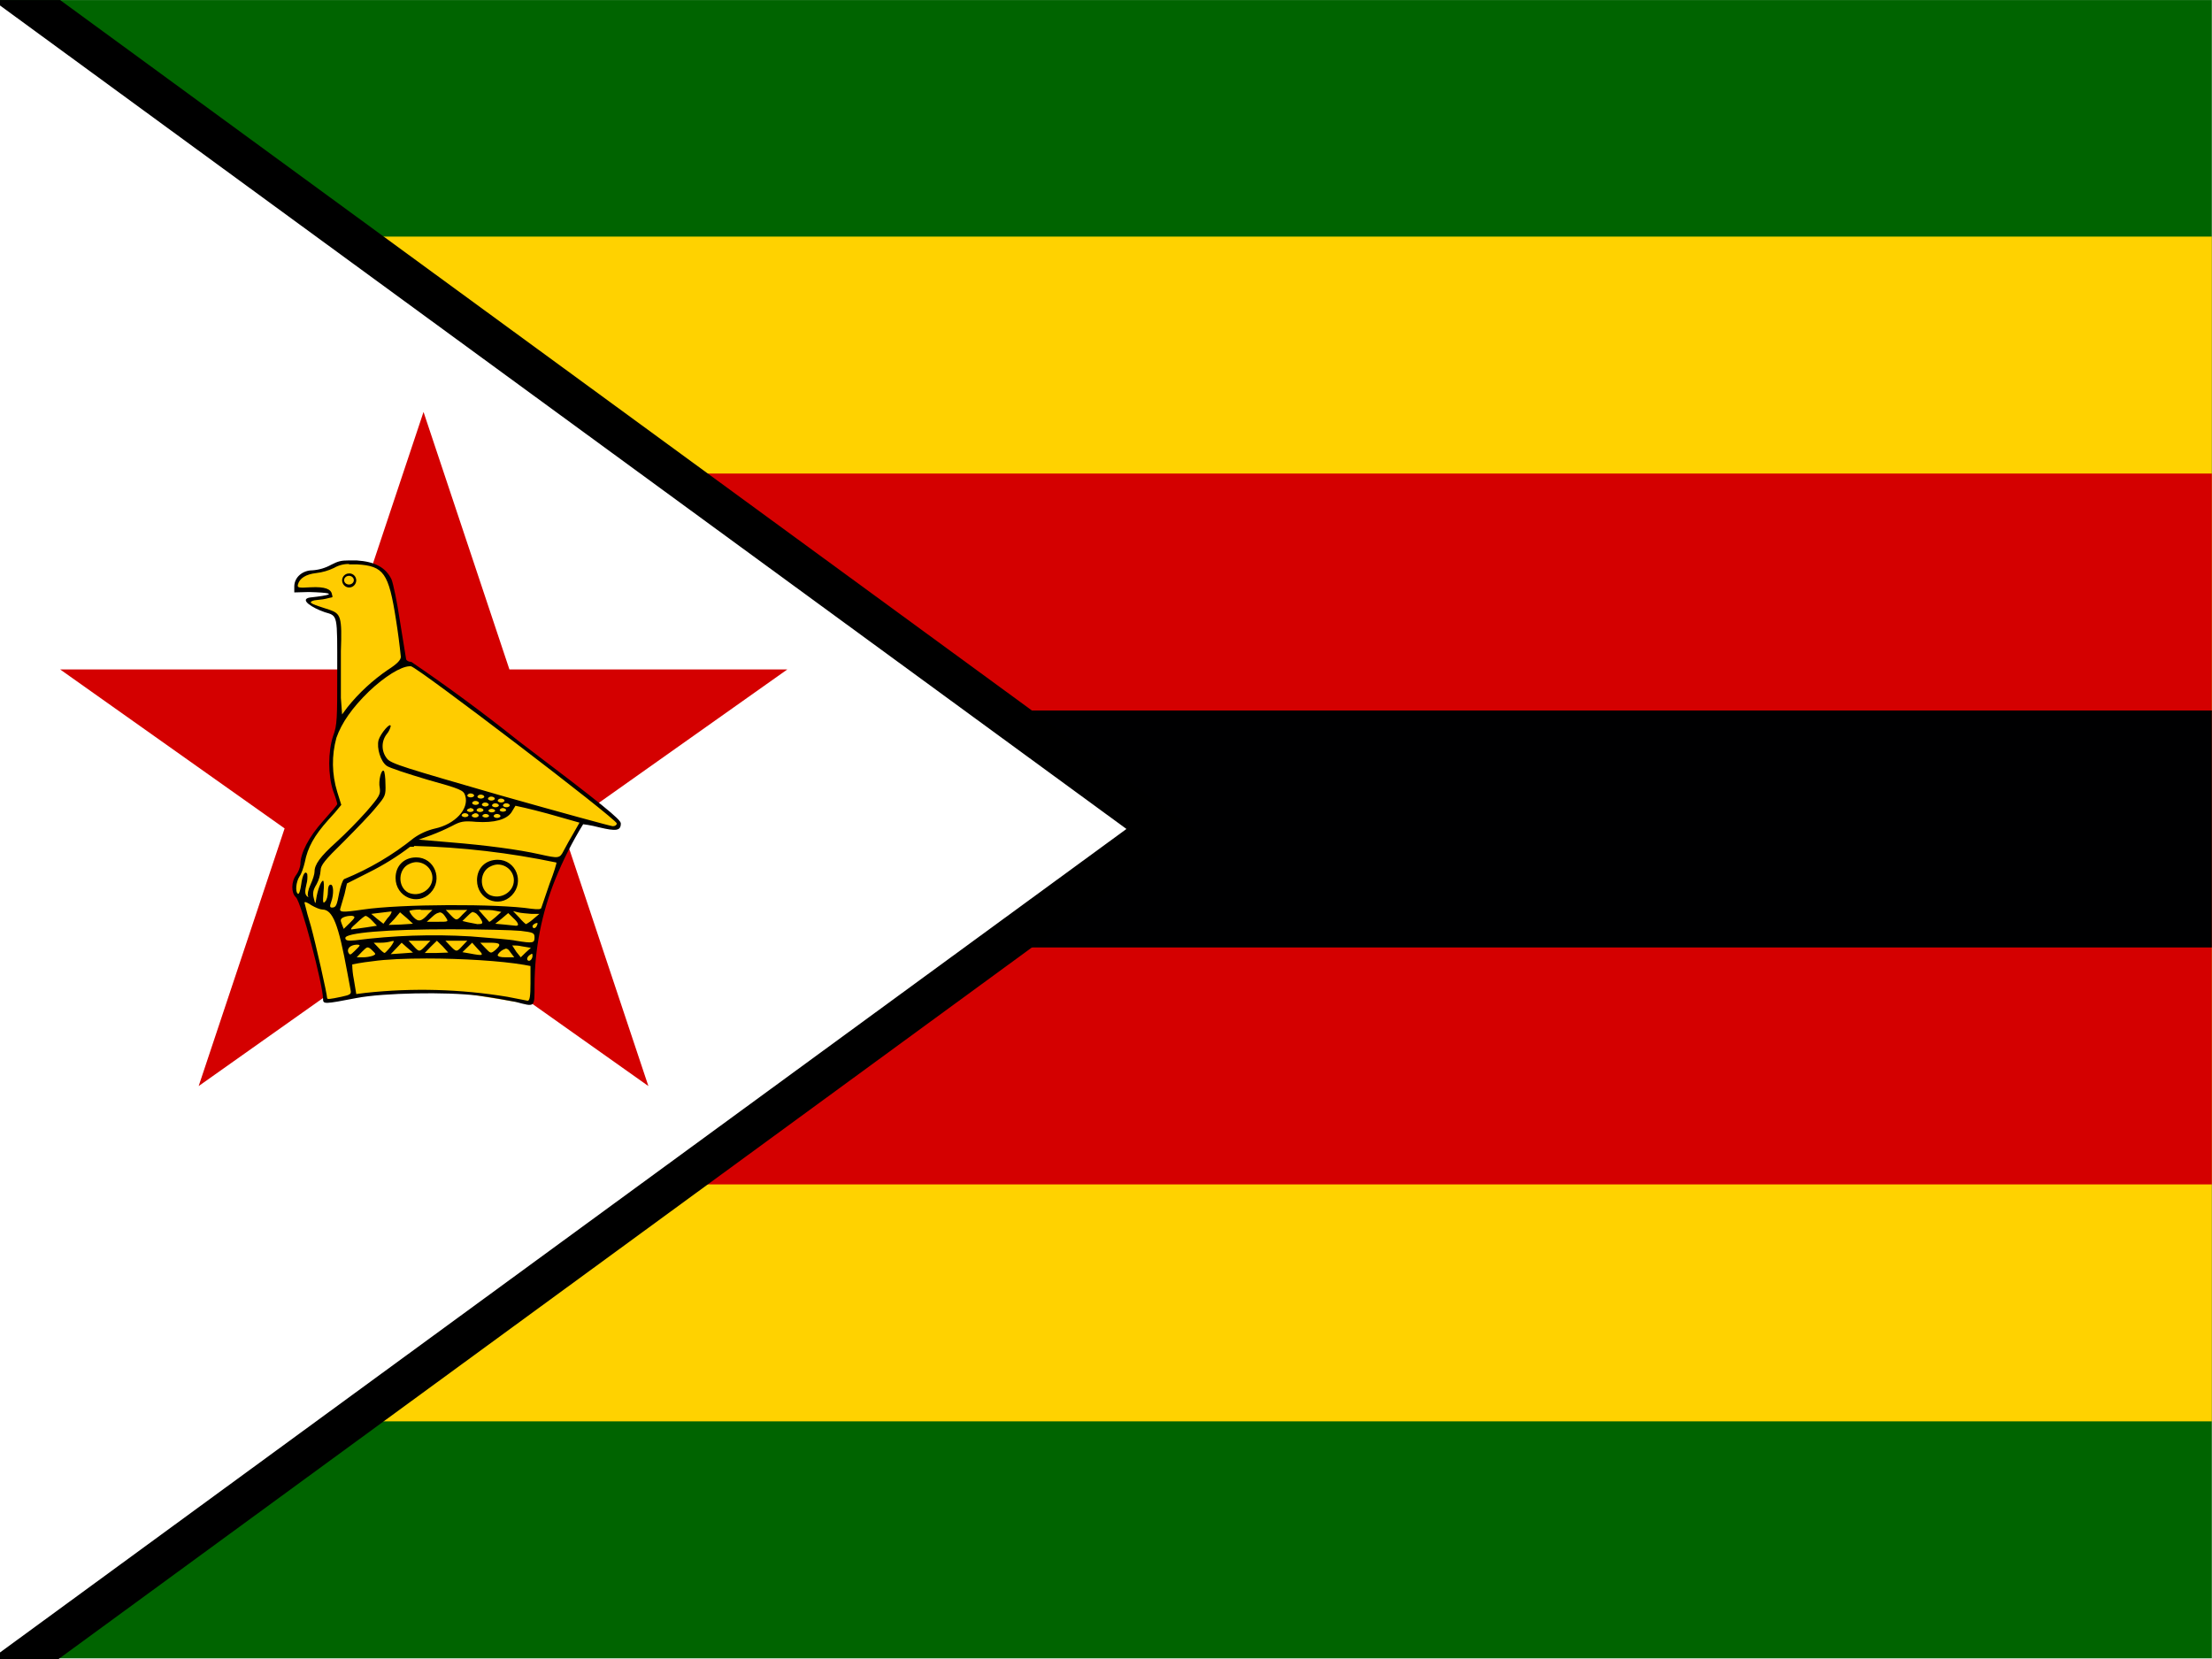
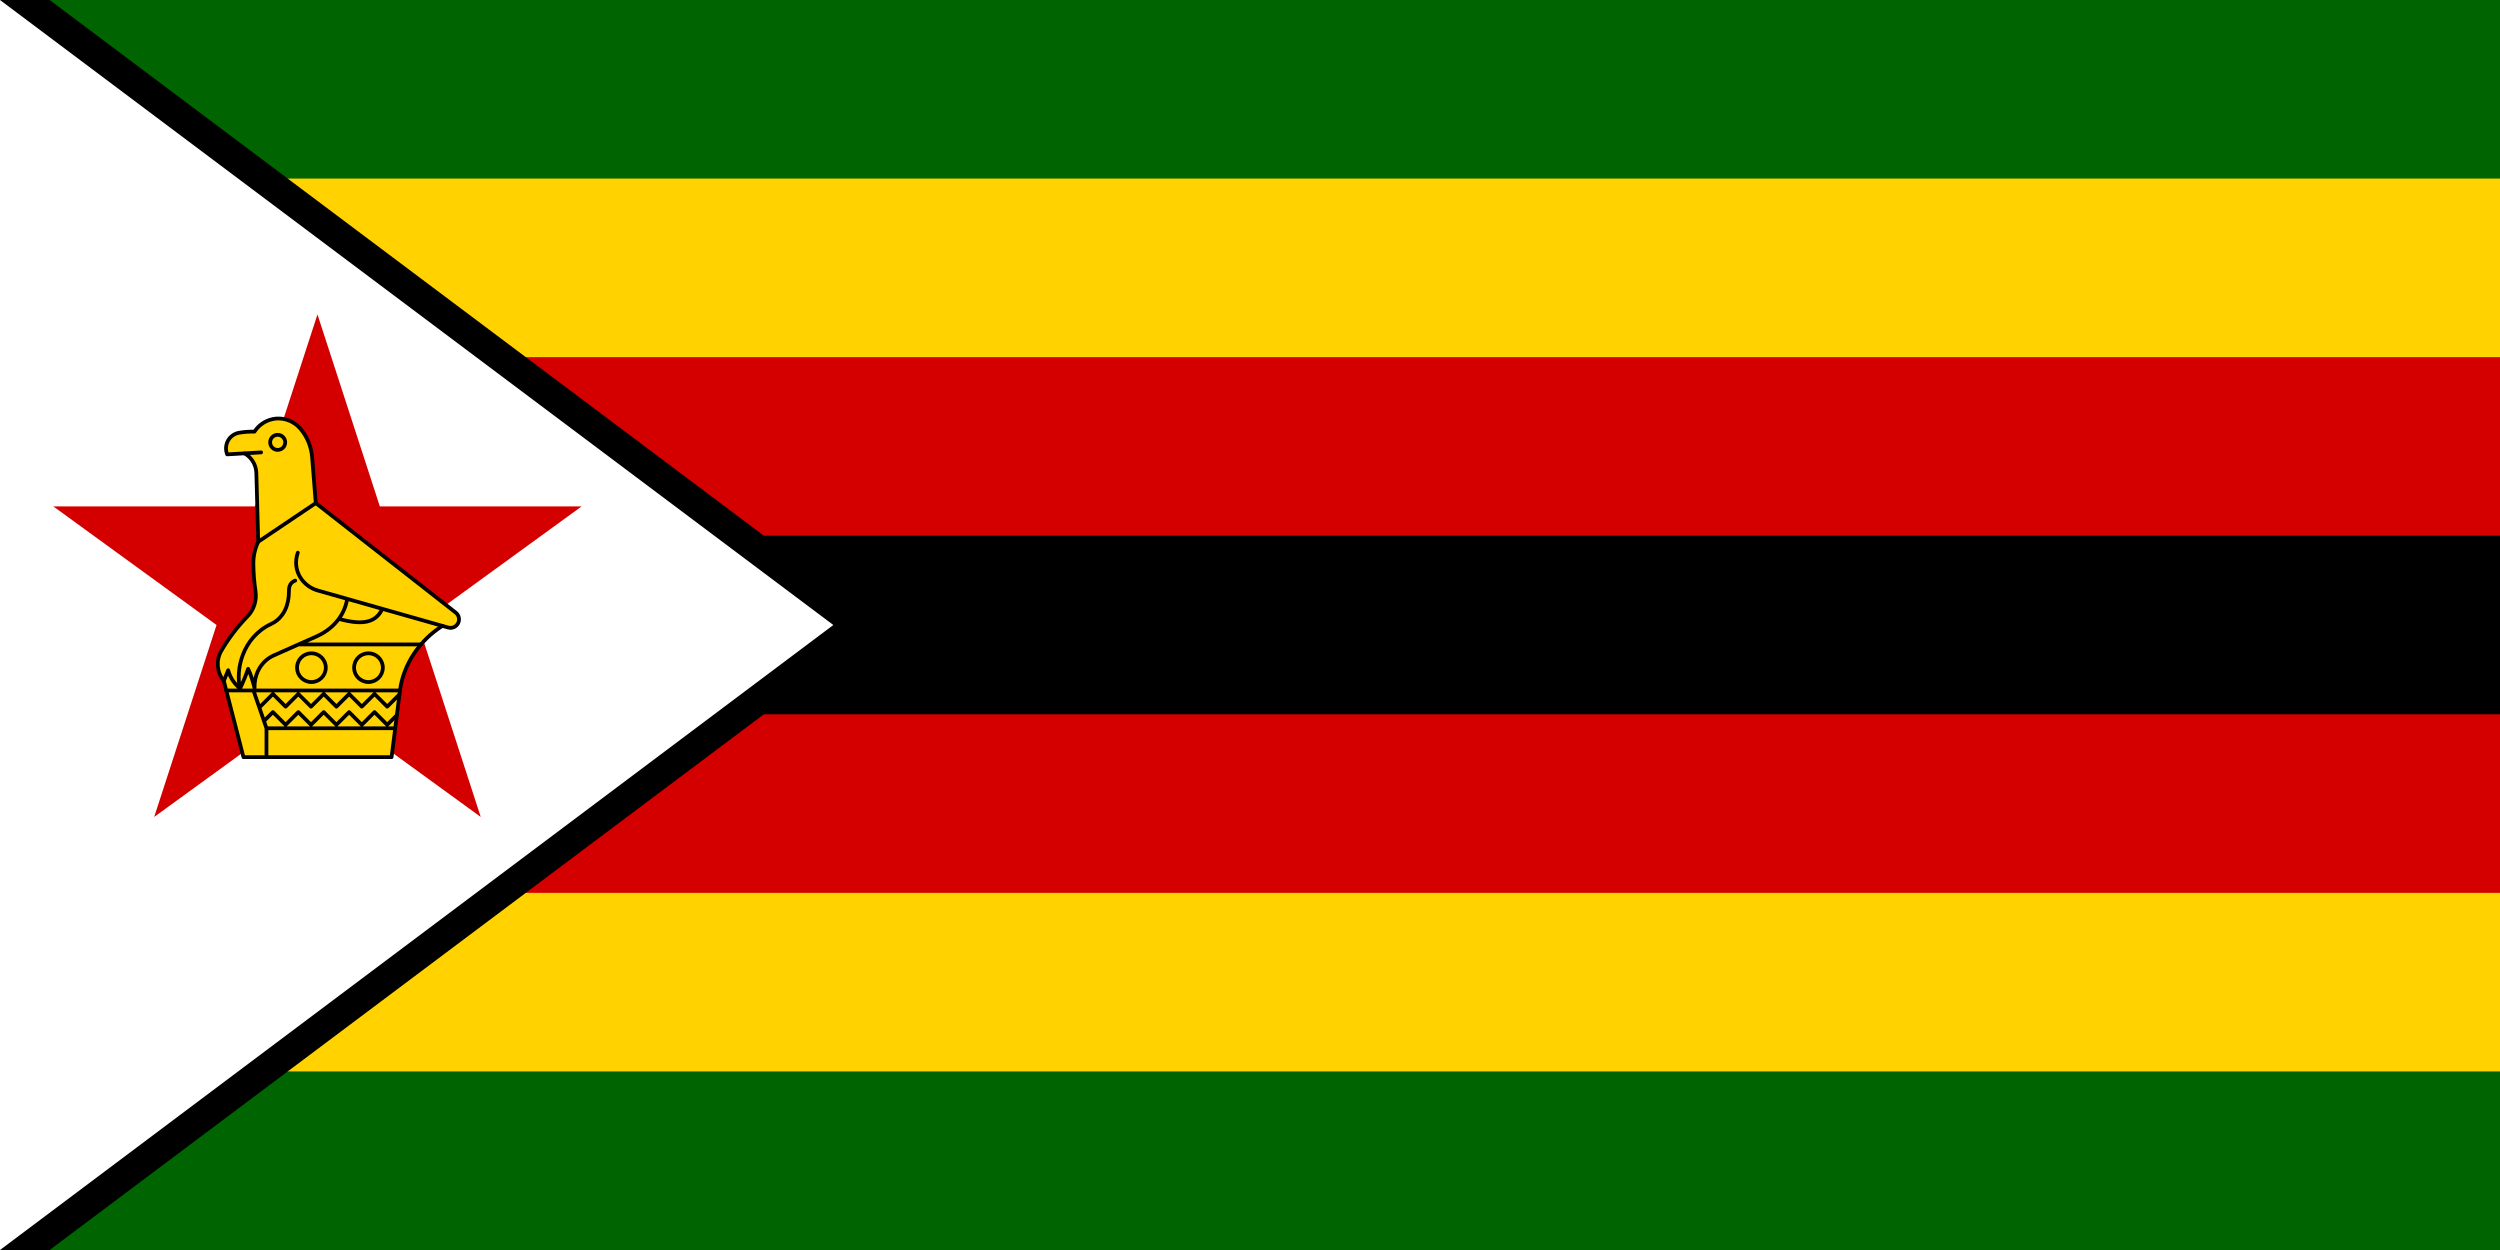
- <svg xmlns="http://www.w3.org/2000/svg" xmlns:xlink="http://www.w3.org/1999/xlink" id="flag-icons-zw" viewBox="0 0 640 480">
+ <svg xmlns="http://www.w3.org/2000/svg" width="1200" height="600" viewBox="0 0 25200 12600">
  <defs>
-     <clipPath id="zw-a">
-       <rect width="546" height="420.1" x="1.9" y=".1" fill="#00f" fill-rule="evenodd" ry="0" />
+     <clipPath id="a">
+       <path d="M0 0h63v63H0z" />
    </clipPath>
  </defs>
-   <g clip-path="url(#zw-a)" transform="matrix(1.1722 0 0 1.1426 -2.3 -.1)">
-     <path fill="#006400" d="M0 0h840v420H0z" />
-     <path fill="#ffd200" d="M0 60h840v300H0z" />
-     <path fill="#d40000" d="M0 120h840v180H0z" />
-     <path fill="#000001" d="M0 180h840v60H0z" />
-     <path stroke="#000" stroke-width="20" d="M0 0v420l280-210z" />
-     <path fill="#fff" d="M0 0v420l280-210z" />
-     <path fill="#d40000" d="M106.5 104.4 162 275.1 16.8 169.6h179.5L51 275.1z" />
-     <path fill="#fc0" d="m82.8 253.7 9.8-1.8 18.1-.7 6.7.6 15 2.5 1.1-1.5V242l1.8-9.3 3-9.4 3.3-7.5 4.2-7.8 6.8 1.7h1.8l.2-1.3-14.4-12.3-15-11.5-21.7-16.2-2-.5-2.3-17-1.7-5.1-2.3-2-4.3-1.4-4.8.2-2.2 1.2-4.6 1-2.4.4-1.6 1.9-.2 2.4 6.7.2 1.7.7-.2.7-3.8.5-1.8.6 2.1 1.6 2.2.8 2.8 1 .6 2 .2 25.8-1.5 4-.5 7.5 2.2 9-5.6 6.4L77 216l-.6 3.5-1.7 3.5-.2 2.2 1.1 2.4 4.3 14.2 2.2 11.7z" />
-     <path d="M88 142c-1.8 0-2.6.2-4.3 1.1a10.8 10.8 0 0 1-4.6 1.4c-2.5 0-4.5 1.8-4.5 4.1v1.5l3.6-.1c10.6.3 1 1.3.2 1.4-2.6.5.6 2.6 3.7 3.7 3.3 1 3.1.4 3.1 15 0 11.9 0 13.6-1 16.3-1.3 4-1.3 10 0 14 .6 1.6 1 3 1 3.3 0 .2-1.6 2.1-3.5 4.3-3.5 4-5.6 8.1-5.6 11a6 6 0 0 1-1 2.6c-1.3 1.7-1.3 4.6-.1 5.7 1.3 1.2 6.6 21.8 6.7 25.7 0 1.4.2 1.4 8.3-.2 6.6-1.3 22.1-1.6 30-.6 3.6.5 7.8 1.3 9.3 1.6 4.8 1.3 4.6 1.5 4.6-4.3a74 74 0 0 1 5.1-26.7 94.7 94.7 0 0 1 6.9-14s1.8.2 4 .8c4.1 1 5.3.9 5.3-1 0-1-4.3-4.6-25.4-21a432.2 432.2 0 0 0-26.3-19.9c-.6 0-1.2-.3-1.3-.7l-1.5-9.5c-.7-4.9-1.7-9.7-2.1-10.7-1.4-3-4.1-4.5-8.6-4.8a31.2 31.2 0 0 0-2 0m.1 1h2c6.6.4 7.8 2.2 9.6 14a173 173 0 0 1 1.2 9.4c0 .8-.9 1.8-3.2 3.3a46.8 46.8 0 0 0-10 9.5l-1.3 1.8-.3-4.2V165c.3-8.7 0-9.5-2.8-10.5-2.3-.8-5.3-1.6-4.5-2.1 1-.6 2-.2 4.4-.9 1-.2.9-.1.7-.9-.2-1.3-1.6-2-5.3-1.8-3 .2-3.3.1-3.1-.7.4-1.6 2-2.6 4.5-2.9a13.4 13.4 0 0 0 4.4-1.3 7 7 0 0 1 3.7-1zm14.9 25.8h.4c1.7.3 50.8 38.7 50.8 39.8 0 .4-.4.7-1 .7-.4 0-12.9-3.5-27.7-7.8-23.6-7-27-8-28-9.3a5.1 5.1 0 0 1-.1-6.2 5 5 0 0 0 1-2c0-1.2-2.5 1.8-3 3.5-.5 2 .5 5.4 2 6.5.6.5 5.1 2 10 3.5 8.4 2.4 9 2.7 9.4 4.1 1 3.3-2.5 7.2-7.5 8.3a14.6 14.6 0 0 0-5.2 2.4 68.2 68.2 0 0 1-17.2 10.4c-.4.3-.9 1.9-1.2 3.4-.6 3.3-.8 3.8-1.8 3.8-.5 0-.6-.3-.2-1.4.7-2 .6-4.4-.1-4.4-.5 0-.7.7-.7 1.8 0 1-.3 2.2-.7 2.5-.5.6-.6.2-.4-2.3.2-1.7.1-3-.1-3-.5 0-1.4 2.5-1.7 4.7-.2 1.3-.2 1.3-.6-.3-.3-1.2-.2-2 .7-3.5a9 9 0 0 0 1-3.5c0-1.3 1-2.6 5.7-7.3 3-3.1 6.7-7 8-8.7 2.3-2.8 2.4-3 2.3-5.9 0-1.6-.2-3.1-.4-3.3-.6-.6-1.4 2.6-1 4.3.2 1.6 0 2.1-3.3 6a113.2 113.2 0 0 1-7.5 7.8c-3.9 3.6-5.3 5.6-5.3 7.4 0 .6-.4 2-1 3.3s-.8 2.6-.6 2.9c.2.3 0 .3-.3 0-.5-.5-.5-1.3-.1-3a7 7 0 0 0 .2-2.6c-.5-1-1.2.2-1.5 2.7-.2 1.4-.5 2.5-.8 2.3-.7-.4-.5-3 .4-4.4.5-.7 1-2.3 1.3-3.6.7-3.7 2.3-6.7 5.8-10.7a57.5 57.5 0 0 0 3.2-3.8l-1-3.3a25 25 0 0 1-.2-13.7c1.3-3.8 3.9-7.6 8-11.7 4-3.9 7.9-6.3 10-6.4m15 32.2a.9.6 0 0 1 1 .6.9.6 0 0 1-1.7 0 .9.6 0 0 1 .7-.6m2.5.3a.9.6 0 0 1 1 .6.9.6 0 0 1-1.7 0 .9.6 0 0 1 .7-.6m2.6.5a.9.6 0 0 1 1 .6.9.6 0 0 1-1.7 0 .9.6 0 0 1 .7-.6m2.4.5a.9.6 0 0 1 1 .6.9.6 0 0 1-1.7 0 .9.6 0 0 1 .7-.6m-6.3.6a.9.6 0 0 1 1 .6.9.6 0 0 1-1.7 0 .9.6 0 0 1 .7-.6m2.4.4a.9.6 0 0 1 1 .6.9.6 0 0 1-1.7 0 .9.6 0 0 1 .7-.6m5.2.2a.9.6 0 0 1 1 .6.9.6 0 0 1-1.7 0 .9.6 0 0 1 .7-.6m-2.7 0a.9.6 0 0 1 1 .6.9.6 0 0 1-1.7 0 .9.6 0 0 1 .7-.6m5 .6c.1 0 3.7.8 8 2l7.9 2.3-1.5 2.7a96.2 96.2 0 0 0-2.4 4.4c-1 2-1.2 2-6 .9-5.2-1.2-13.4-2.3-21.8-3l-8-.7 3-1.1a50.4 50.4 0 0 0 5.3-2.4c2-1.1 2.8-1.3 5.9-1 4.5.3 7.5-.6 8.7-2.4l1-1.7zm-8.8.6a.9.6 0 0 1 1 .6.9.6 0 0 1-1.7 0 .9.6 0 0 1 .7-.6m5.6 0a.9.6 0 0 1 1 .6.9.6 0 0 1-1.6 0 .9.6 0 0 1 .7-.6zm-8 0a.9.6 0 0 1 1 .6.9.6 0 0 1-1.7 0 .9.6 0 0 1 .7-.5zm5.3.2a.9.6 0 0 1 1 .5.9.6 0 0 1-1.7 0 .9.6 0 0 1 .7-.5m-6.6 1.1a.9.6 0 0 1 1 .6.9.6 0 0 1-1.7 0 .9.6 0 0 1 .7-.6m2.5 0a.9.6 0 0 1 1 .7.9.6 0 0 1-1.7 0 .9.6 0 0 1 .7-.6zm2.6.2a.9.6 0 0 1 1 .5.9.6 0 0 1-1.7 0 .9.6 0 0 1 .7-.5m2.8 0a.9.6 0 0 1 1 .6.9.6 0 0 1-1.7 0 .9.6 0 0 1 .7-.6m-20.3 8.1a191.2 191.2 0 0 1 35.1 4.2c.1.1-.6 2.5-1.7 5.4l-2 6c-.1.5-.8.5-2.5.3-8.3-1.3-32.3-1.2-41.5.2-5.3.8-6 .7-5.6-.4l1-3.5.6-2.7L93 221a63.4 63.4 0 0 0 10.2-6.5h.9zm-27 14.2c.3 0 .9.3 1.6.8 1 .6 2.2 1.1 2.7 1.1 2.6 0 4 3.7 6.2 16l.8 4.4c.2 1 0 1.2-2.3 1.7-2.8.6-3.5.7-3.5.3 0-1-2.8-13.7-4-18.2a96.9 96.9 0 0 1-1.6-6 .1.1 0 0 1 .1 0zm28.6 2h2.9l-1 1c-1.7 2-2.5 2.1-3.7.8a5 5 0 0 1-1-1.5c0-.2 1.3-.4 2.8-.4zm6.1 0h5.4l-1.2 1.2c-1.4 1.6-1.5 1.6-3 0l-1.2-1.3zm8.2 0h1.3c.7 0 2 0 2.8.2l1.5.3-1.4 1.3c-.8.7-1.5 1.3-1.6 1.2l-1.4-1.6zm8.5.3 1.2.3c.7.2 2.2.3 3.3.4h2l-1.5 1.3a8.9 8.9 0 0 1-1.8 1.3c-.1 0-1-.8-1.7-1.7zm-30.2.1h.2c.1.2-.3 1-1 1.7l-1 1.4-1.5-1.2-1.5-1.3 2.4-.3zm2.3.2 1.6 1.4 1.6 1.5-3 .2-3 .1 1.4-1.5zm18 0c.3 0 .5.1.8.3a6.6 6.6 0 0 1 1.3 1.7c.4.8.3 1-1 1l-2.5-.5-1.2-.3 1.3-1.3c.6-.6 1-1 1.4-1zm-8.3 0c.5 0 1 .3 1.6 1.3.7 1.1.7 1.1-2 1.1h-2.7l1.4-1.3c.7-.7 1.3-1 1.7-1zm17 .2 1.2 1.2c1.4 1.3 1.6 2.1.6 2l-2.8-.3-2.2-.2 1.6-1.3zm-35.2.7c.2 0 1 .5 1.6 1.2l1.2 1.3-2.5.4-3.5.5c-.7.2-.5-.3 1-1.6 1-1 2-1.8 2.2-1.8m-3.7 0h.4c.8.2.8.4-.6 1.8l-1.5 1.5-.5-1.3c-.4-1-.3-1.3.6-1.7a4.8 4.8 0 0 1 1.6-.3m46 1.8c.2 0 .2.2 0 .6-.2.8-1.1 1-1.1.2 0-.2.3-.5.7-.7zm-21.4 1.6c7.7 0 15.5.2 17.4.4 3.1.4 3.4.5 3.4 1.7 0 1.4-.4 1.5-4.6.8-1.2-.3-6.3-.7-11.2-1.1a149.6 149.6 0 0 0-28.5 1c-1.9.2-2.4 0-2.4-.6 0-1.3 10.2-2.2 25.9-2.2m-10.3 2.9h5.4l-1.2 1.3c-1.5 1.6-1.6 1.6-3 0zm7 0 1.4 1.4 1.4 1.6-2.9.1h-2.9l1.5-1.6zm2.1 0h5.4l-1.2 1.3c-1.4 1.6-1.5 1.6-3 0zm-12.8 0c.2 0 0 .5-.7 1.5-.7.9-1.4 1.6-1.5 1.6-.2 0-.9-.6-1.5-1.3l-1.2-1.3H96a9 9 0 0 0 2.7-.4 1 1 0 0 1 .4 0zm2 .5 1.3 1.2 1.5 1.3-2.6.2-2.9.2 1.4-1.5zm17.4 0 1.4 1.6c1.6 1.7 1.5 1.8-2.1 1.1l-1.7-.3 1.2-1.2zm2 0h2.4c2.6 0 2.9.4 1.4 1.8-1.2 1-1.2 1-2.6-.5zm-30.6.5c1.2 0 1.1.1-.4 1.6-1.1 1.1-1.2 1.1-1.6.3-.3-1 .6-1.8 2-1.9m38.8.2c.4 0 1.2 0 2 .2l2.3.4-1.3 1.2-1.2 1.2-1.1-1.4-1-1.6zm-36 .5c.3 0 .6.2 1.1.7 1 1 1 1 .2 1.4a8 8 0 0 1-2.4.4H90l1.3-1.4c.7-.7 1-1 1.3-1.1zm34.1.3c.4 0 .7.2 1.2 1l.9 1.2h-2.1c-1.4 0-2-.2-2-.6.2-.4.7-1 1.3-1.3zm6.4 1.3c.2 0 .2.2.2.5 0 1-.9 1.7-1.3 1-.1-.3.1-.8.5-1.1zm-25.9 1.2c8.7 0 18.3.6 24 1.6l1.6.3v4.4c0 3.3-.2 4.4-.7 4.4l-5-1a126 126 0 0 0-35-1l-2.3.3-.6-3.7a21 21 0 0 1-.4-3.8s2.3-.5 5-.8c3.3-.5 8.2-.7 13.4-.7" />
-     <path id="zw-b" d="M124.8 217.8c-3 0-5.1 2.1-5.1 5.2 0 4.8 5.4 7.2 8.6 3.8s1-9-3.5-9m0 1.2a4 4 0 0 1 4 4c0 3-3.3 5-6 3.7-2.7-1.5-2.5-6.1.4-7.3a4.3 4.3 0 0 1 1.5-.4z" />
-     <use xlink:href="#zw-b" width="100%" height="100%" x="-20.1" y="-.6" />
-     <path d="M88 145.3a1.7 1.8 0 0 0-1.6 1.7 1.7 1.8 0 1 0 3.5 0 1.7 1.8 0 0 0-1.9-1.7m.1.6a1.2 1.1 0 0 1 1.2 1.1 1.2 1.1 0 1 1-2.4 0 1.2 1.1 0 0 1 1.2-1.1" />
+   <path fill="#006400" d="M0 0h25200v12600H0z" />
+   <path fill="#ffd200" d="M200 1800h25000v9000H200z" />
+   <path fill="#d40000" d="M200 3600h25000v5400H200z" />
+   <path d="M200 5400h25000v1800H200z" />
+   <path clip-path="url(#a)" stroke="#000" stroke-width="3" d="M42 31.5 0 63V0z" transform="scale(200)" />
+   <path fill="#fff" d="M8400 6300 0 12600V0z" />
+   <path fill="#d40000" d="m3200 3169.5 1645.8 5065.3L537 5104.3h5326L1554.2 8234.8z" />
+   <g fill="none" stroke="#000" stroke-linejoin="round" stroke-linecap="round" stroke-width="38">
+     <path fill="#ffd200" d="M2290 4580c-18-45-15-95 8-138 23-42 65-72 113-80 51-9 102-12 154-11 49-76 131-125 221-132 90-6 178 30 238 98 71 81 113 183 122 290l37 464 1412 1105a86 86 0 0 1-76 150l-59-17c-227 141-395 387-428 651l-85 672H2454l-198-769c-71-86-81-207-25-303 73-125 161-241 262-345 66-66 96-160 83-253-14-92-21-185-22-278-1-77 16-154 49-223l-19-694c-3-82-48-157-119-197z" />
+     <path d="m2465 4570 167-10m-29 901 580-390m232 1167c229 64 372 45 439-101m-852-566c-62 179 50 338 200 381l1258 357m-2040 631c-47-184 21-513 312-650 135-63 179-201 180-318 0-44 1-95 64-120m-720 1011 44-107c21 79 64 137 120 184 31-65 58-131 81-198 26 52 47 123 65 194-4-161 81-279 193-329l434-193c141-63 276-188 307-378m742 460H3008m-727 464h1751m-1346 381h1297m-1428-381 131 381v291m-63-509 128-128 128 128 128-128 128 128 128-128 128 128 128-128 128 128 128-128 128 128 124-124m-1366 269 90-90 128 128 128-128 128 128 128-128 128 128 128-128 128 128 128-128 128 128 97-97" />
+     <circle r="76" cx="2799" cy="4459" />
+     <circle r="145" cx="3139" cy="6730" />
+     <circle r="145" cx="3714" cy="6730" />
  </g>
</svg>
